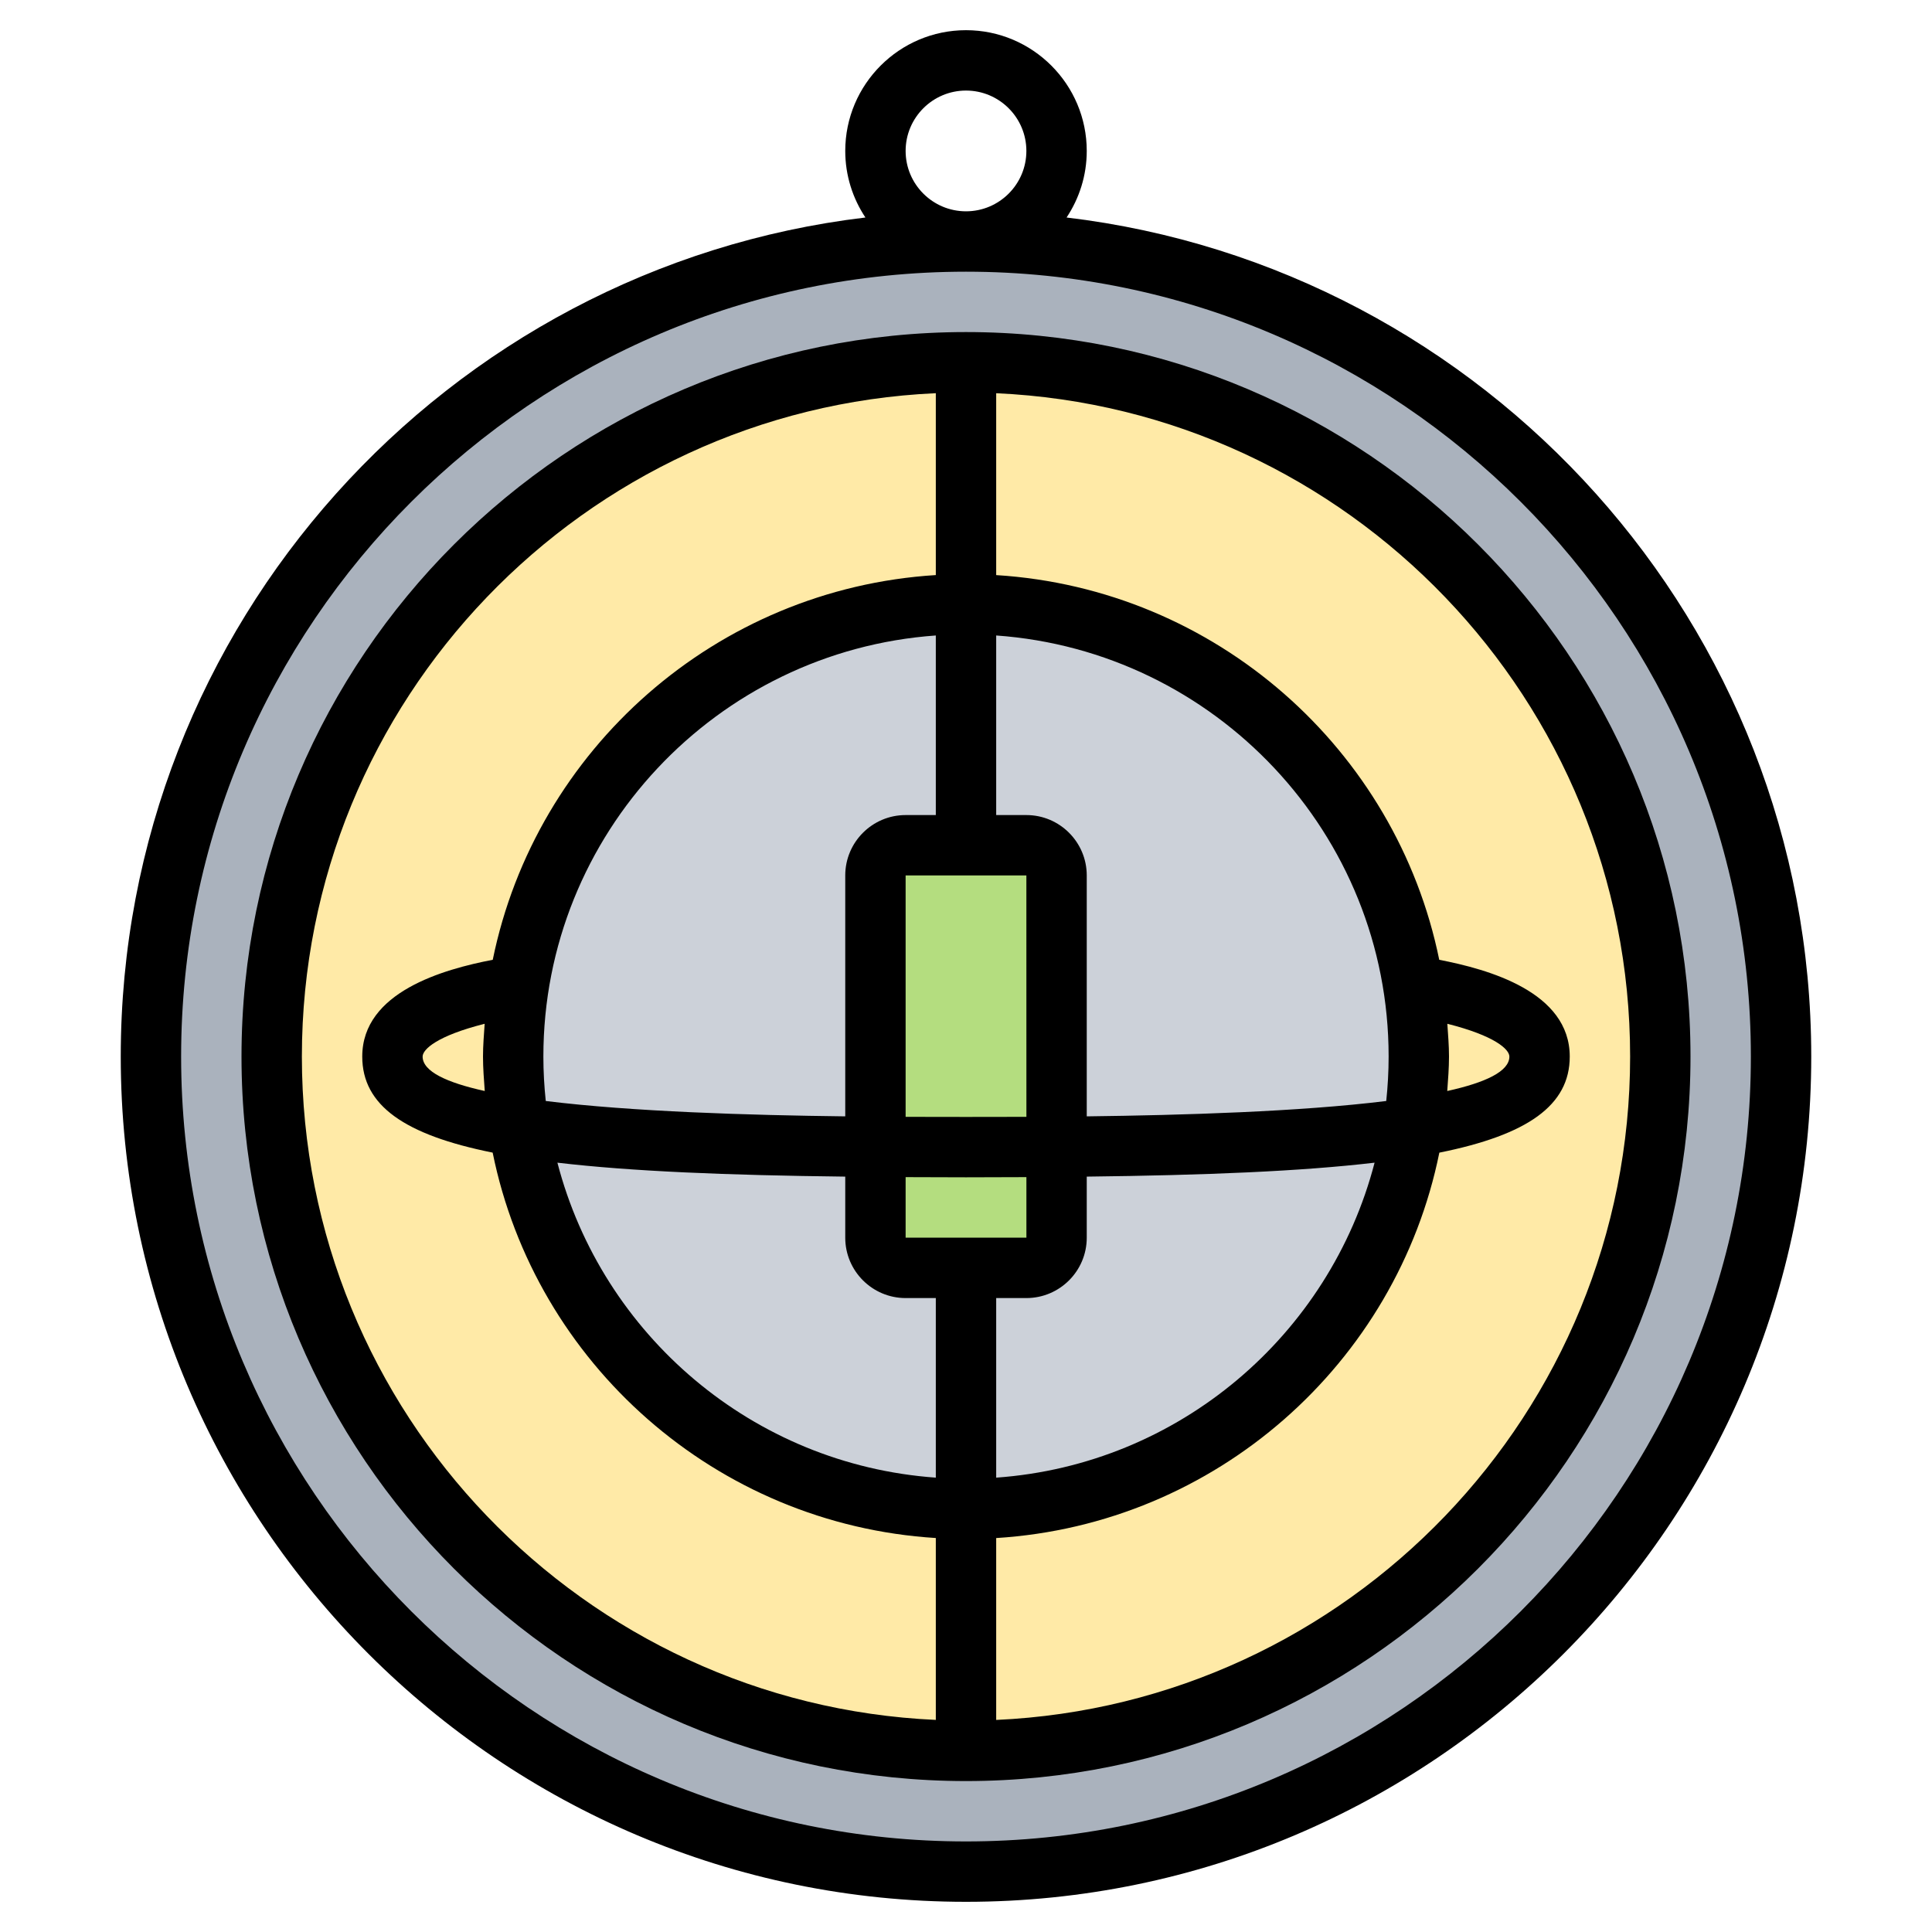
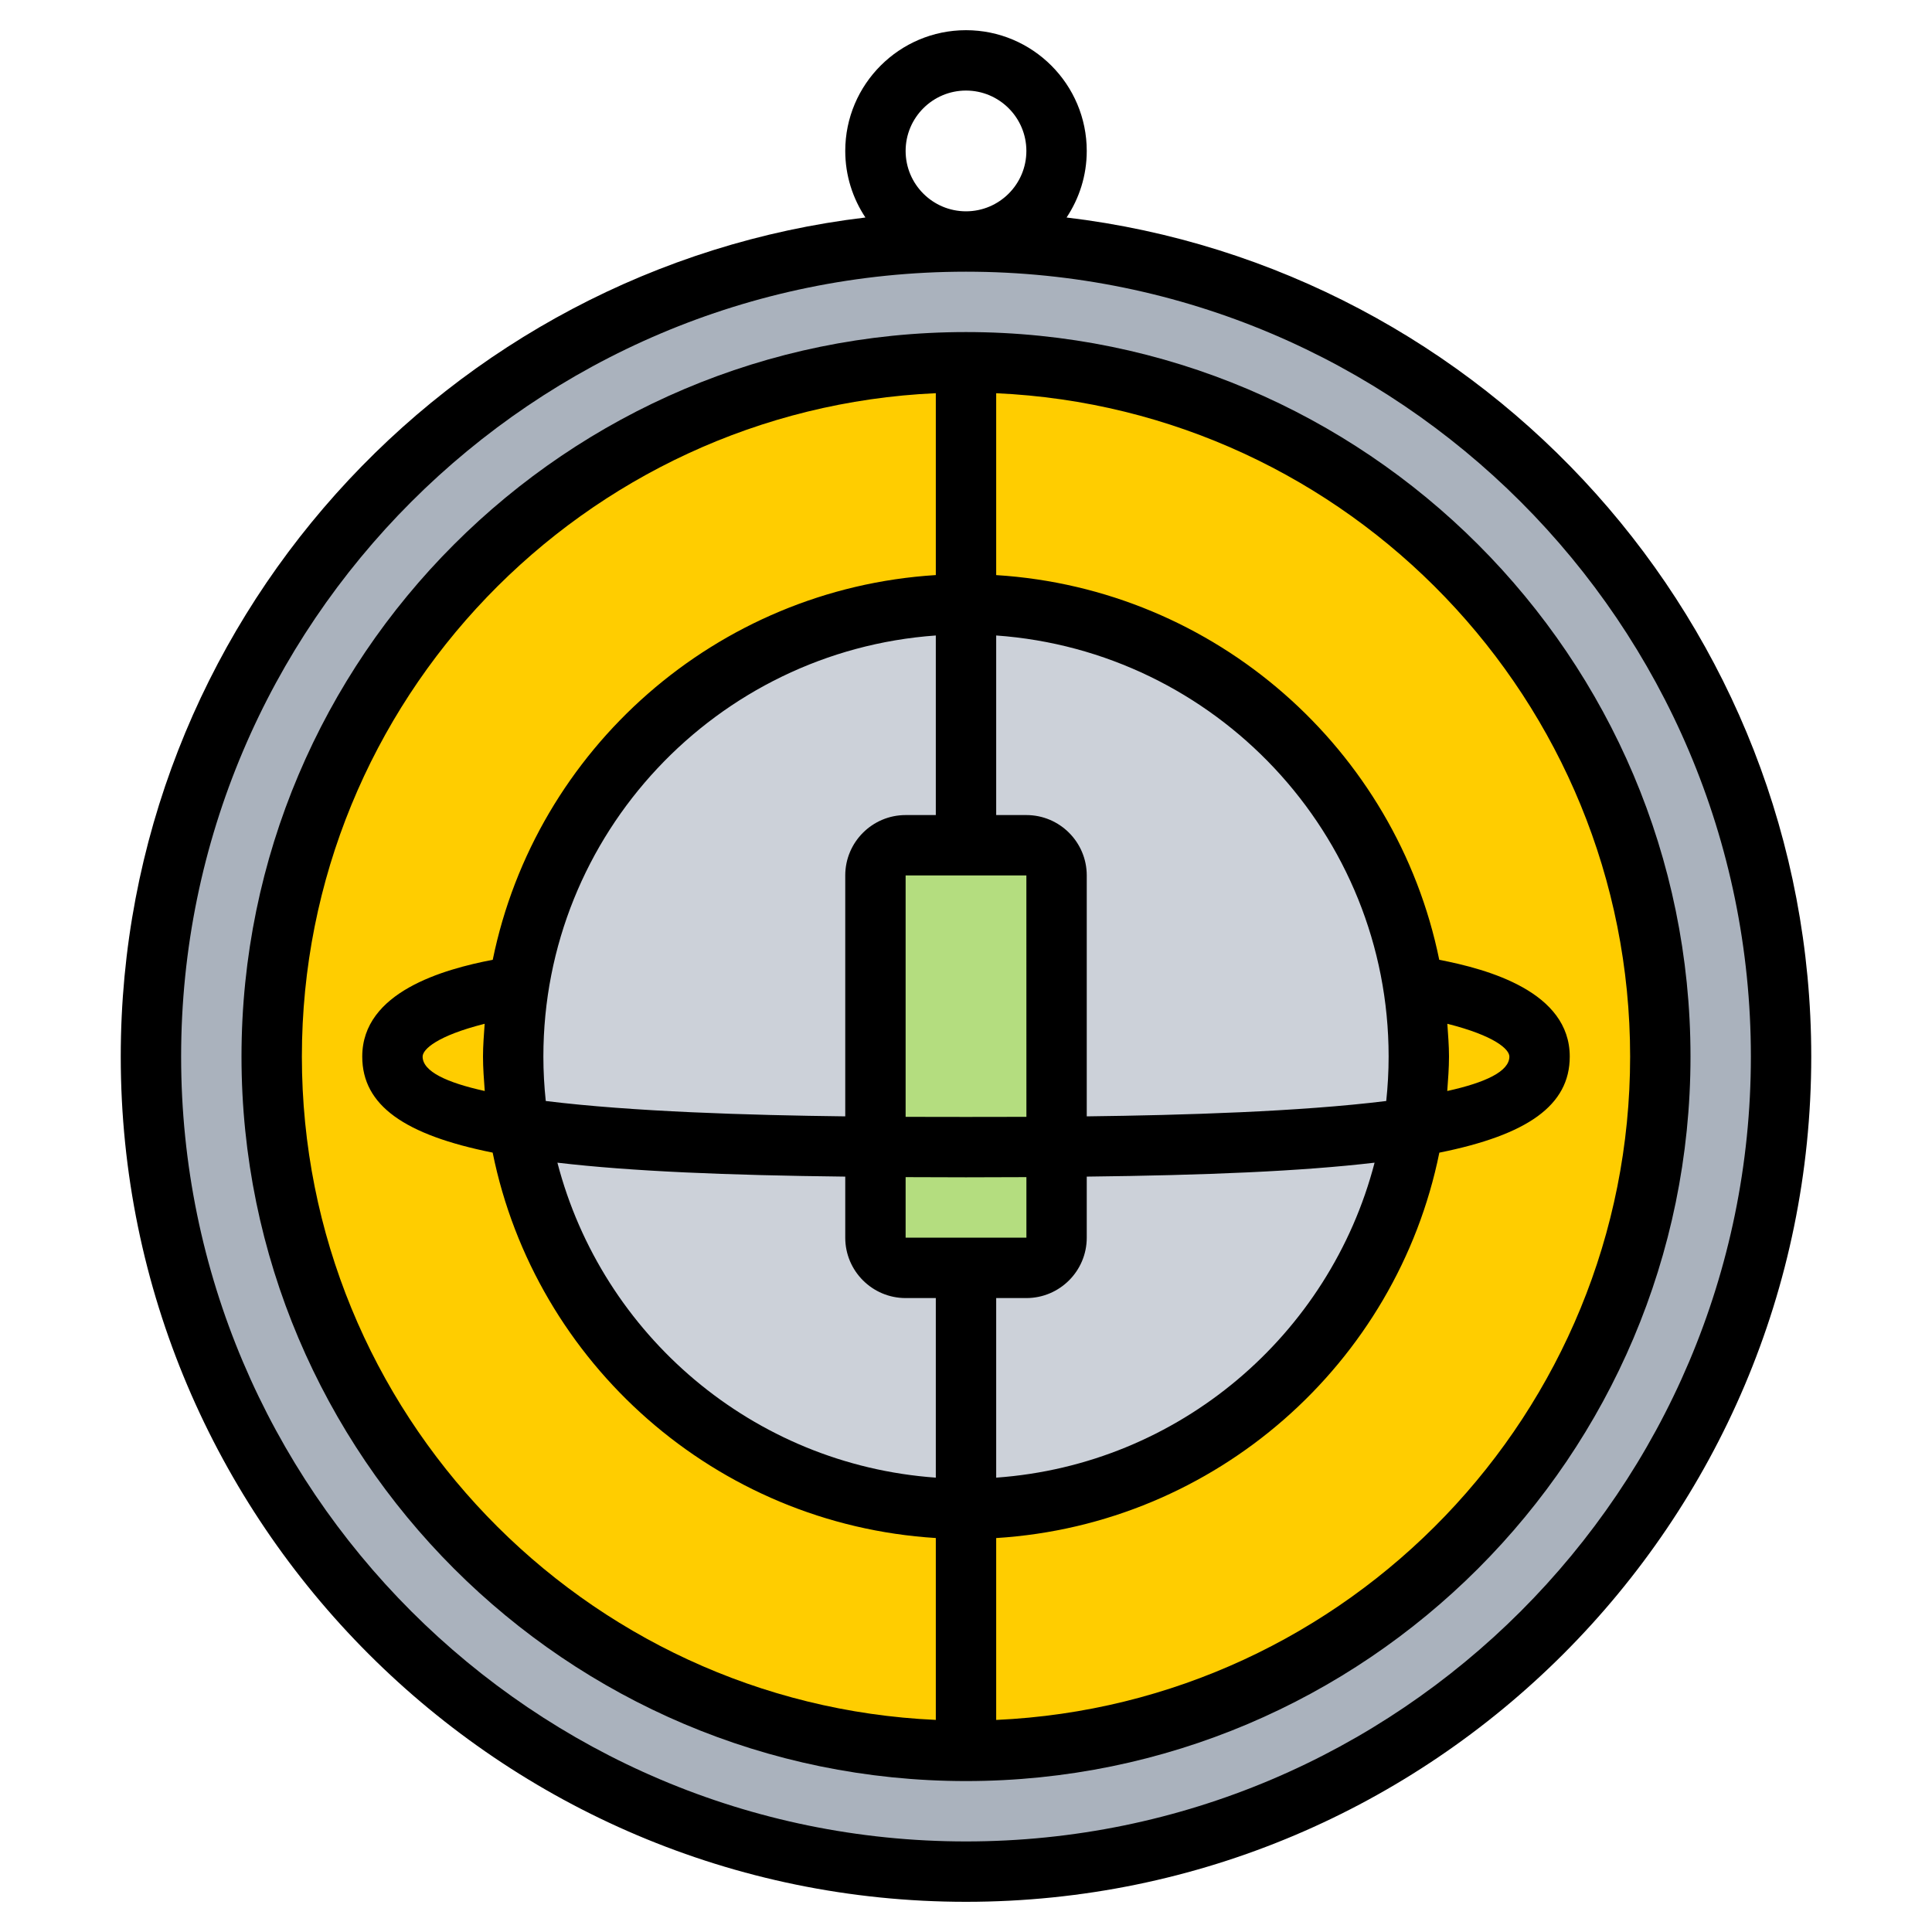
<svg xmlns="http://www.w3.org/2000/svg" height="512" viewBox="0 0 64 64" width="512">
  <path d="m32 8c14.91 0 27 12.09 27 27s-12.09 27-27 27-27-12.09-27-27 12.09-27 27-27zm23 27c0-12.7-10.3-23-23-23s-23 10.3-23 23 10.3 23 23 23 23-10.3 23-23z" fill="#aab2bd" />
-   <circle cx="32" cy="35" fill="#ffeaa7" r="23" />
+   <circle cx="32" cy="35" fill="#ffcd00" r="23" />
  <circle cx="32" cy="35" fill="#ccd1d9" r="15" />
  <path d="m34 28h-4c-.55 0-1 .45-1 1v12c0 .55.45 1 1 1h4c.55 0 1-.45 1-1v-12c0-.55-.45-1-1-1z" fill="#b4dd7f" />
  <path d="m35.332 7.205c.42-.633.668-1.39.668-2.205 0-2.206-1.794-4-4-4s-4 1.794-4 4c0 .815.248 1.572.668 2.205-13.874 1.654-24.668 13.484-24.668 27.795 0 15.439 12.561 28 28 28s28-12.561 28-28c0-14.311-10.794-26.141-24.668-27.795zm-5.332-2.205c0-1.103.897-2 2-2s2 .897 2 2-.897 2-2 2-2-.897-2-2zm2 56c-14.336 0-26-11.663-26-26s11.664-26 26-26 26 11.663 26 26-11.664 26-26 26z" />
  <path d="m32 11c-13.233 0-24 10.767-24 24s10.767 24 24         24 24-10.767 24-24-10.767-24-24-24zm15.945 22.914c1.574.397 2.055.847 2.055 1.086         0 .492-.793.862-2.058 1.141.027-.378.058-.756.058-1.141 0-.367-.031-.725-.055-1.086zm-2.024         2.558c-2.863.354-6.73.47-9.921.509v-7.981c0-1.103-.897-2-2-2h-1v-5.949c7.253.516 13 6.567 13 13.949         0 .497-.028.988-.079 1.472zm-29.863-.331c-1.265-.279-2.058-.649-2.058-1.141         0-.239.481-.689 2.055-1.086-.024.361-.055.719-.055 1.086 0 .385.031.763.058         1.141zm1.942-1.141c0-7.382 5.747-13.433 13-13.949v5.949h-1c-1.103 0-2 .897-2         2v7.981c-3.191-.038-7.058-.155-9.921-.509-.051-.484-.079-.975-.079-1.472zm16.001         6h-4.001v-2.006c.652.003 1.31.006 2 .006.691 0 1.348-.003 2.001-.006zm-2.001-4c-.568         0-1.248 0-2-.003v-7.997h4l.001 7.997c-.753.003-1.433.003-2.001.003zm-4 1.977v2.023c0 1.103.897         2 2 2h1v5.949c-6.058-.431-11.051-4.726-12.535-10.434 2.439.287 5.605.417 9.535.462zm5 4.023h1c1.103         0 2-.897 2-2v-2.023c3.93-.046 7.096-.175 9.535-.462-1.484 5.709-6.477 10.003-12.535 10.434zm-23-8c0-11.796 9.332-21.45 21-21.975v6.025c-7.275.453-13.253 5.771-14.677 12.744-1.627.314-4.323 1.063-4.323 3.206 0 1.619 1.401 2.596 4.32 3.182 1.415 6.984 7.397 12.314 14.68 12.767v6.025c-11.668-.524-21-10.178-21-21.974zm23 21.975v-6.025c7.283-.454 13.265-5.783 14.68-12.767 2.919-.587 4.32-1.564 4.32-3.183 0-2.143-2.696-2.892-4.323-3.205-1.424-6.973-7.402-12.291-14.677-12.744v-6.025c11.668.524 21 10.178 21 21.974s-9.332 21.45-21 21.975z" />
</svg>
